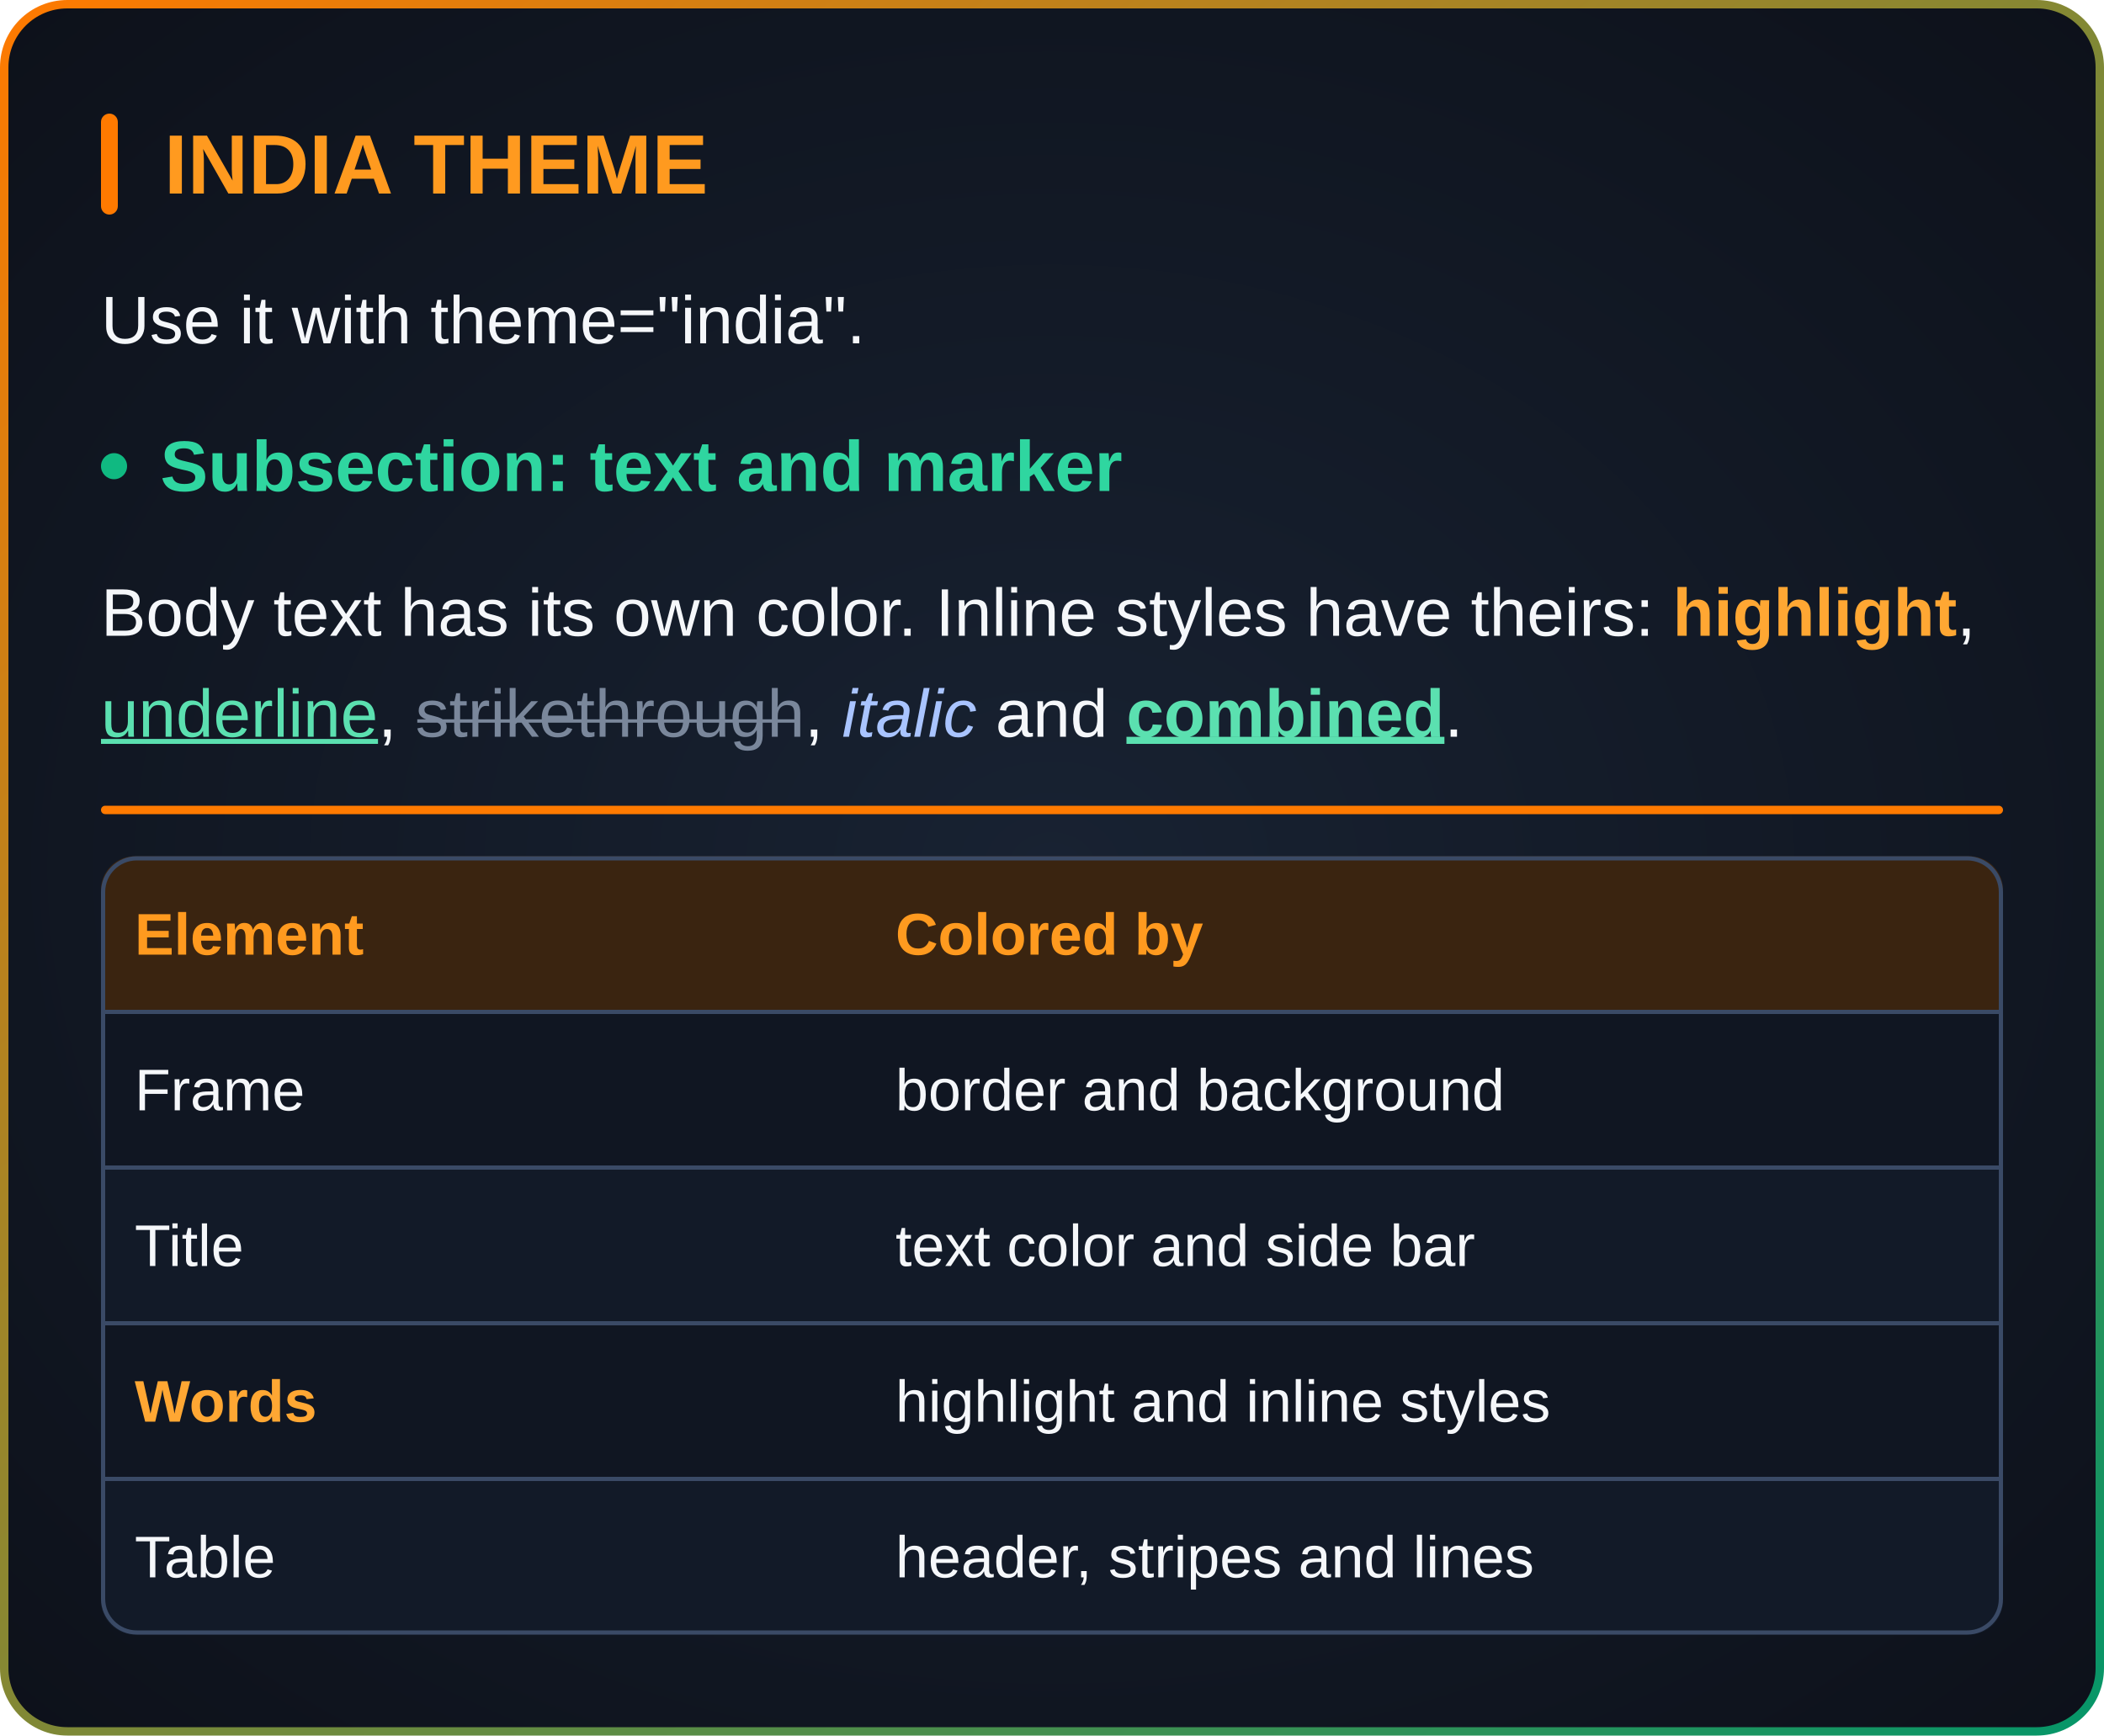
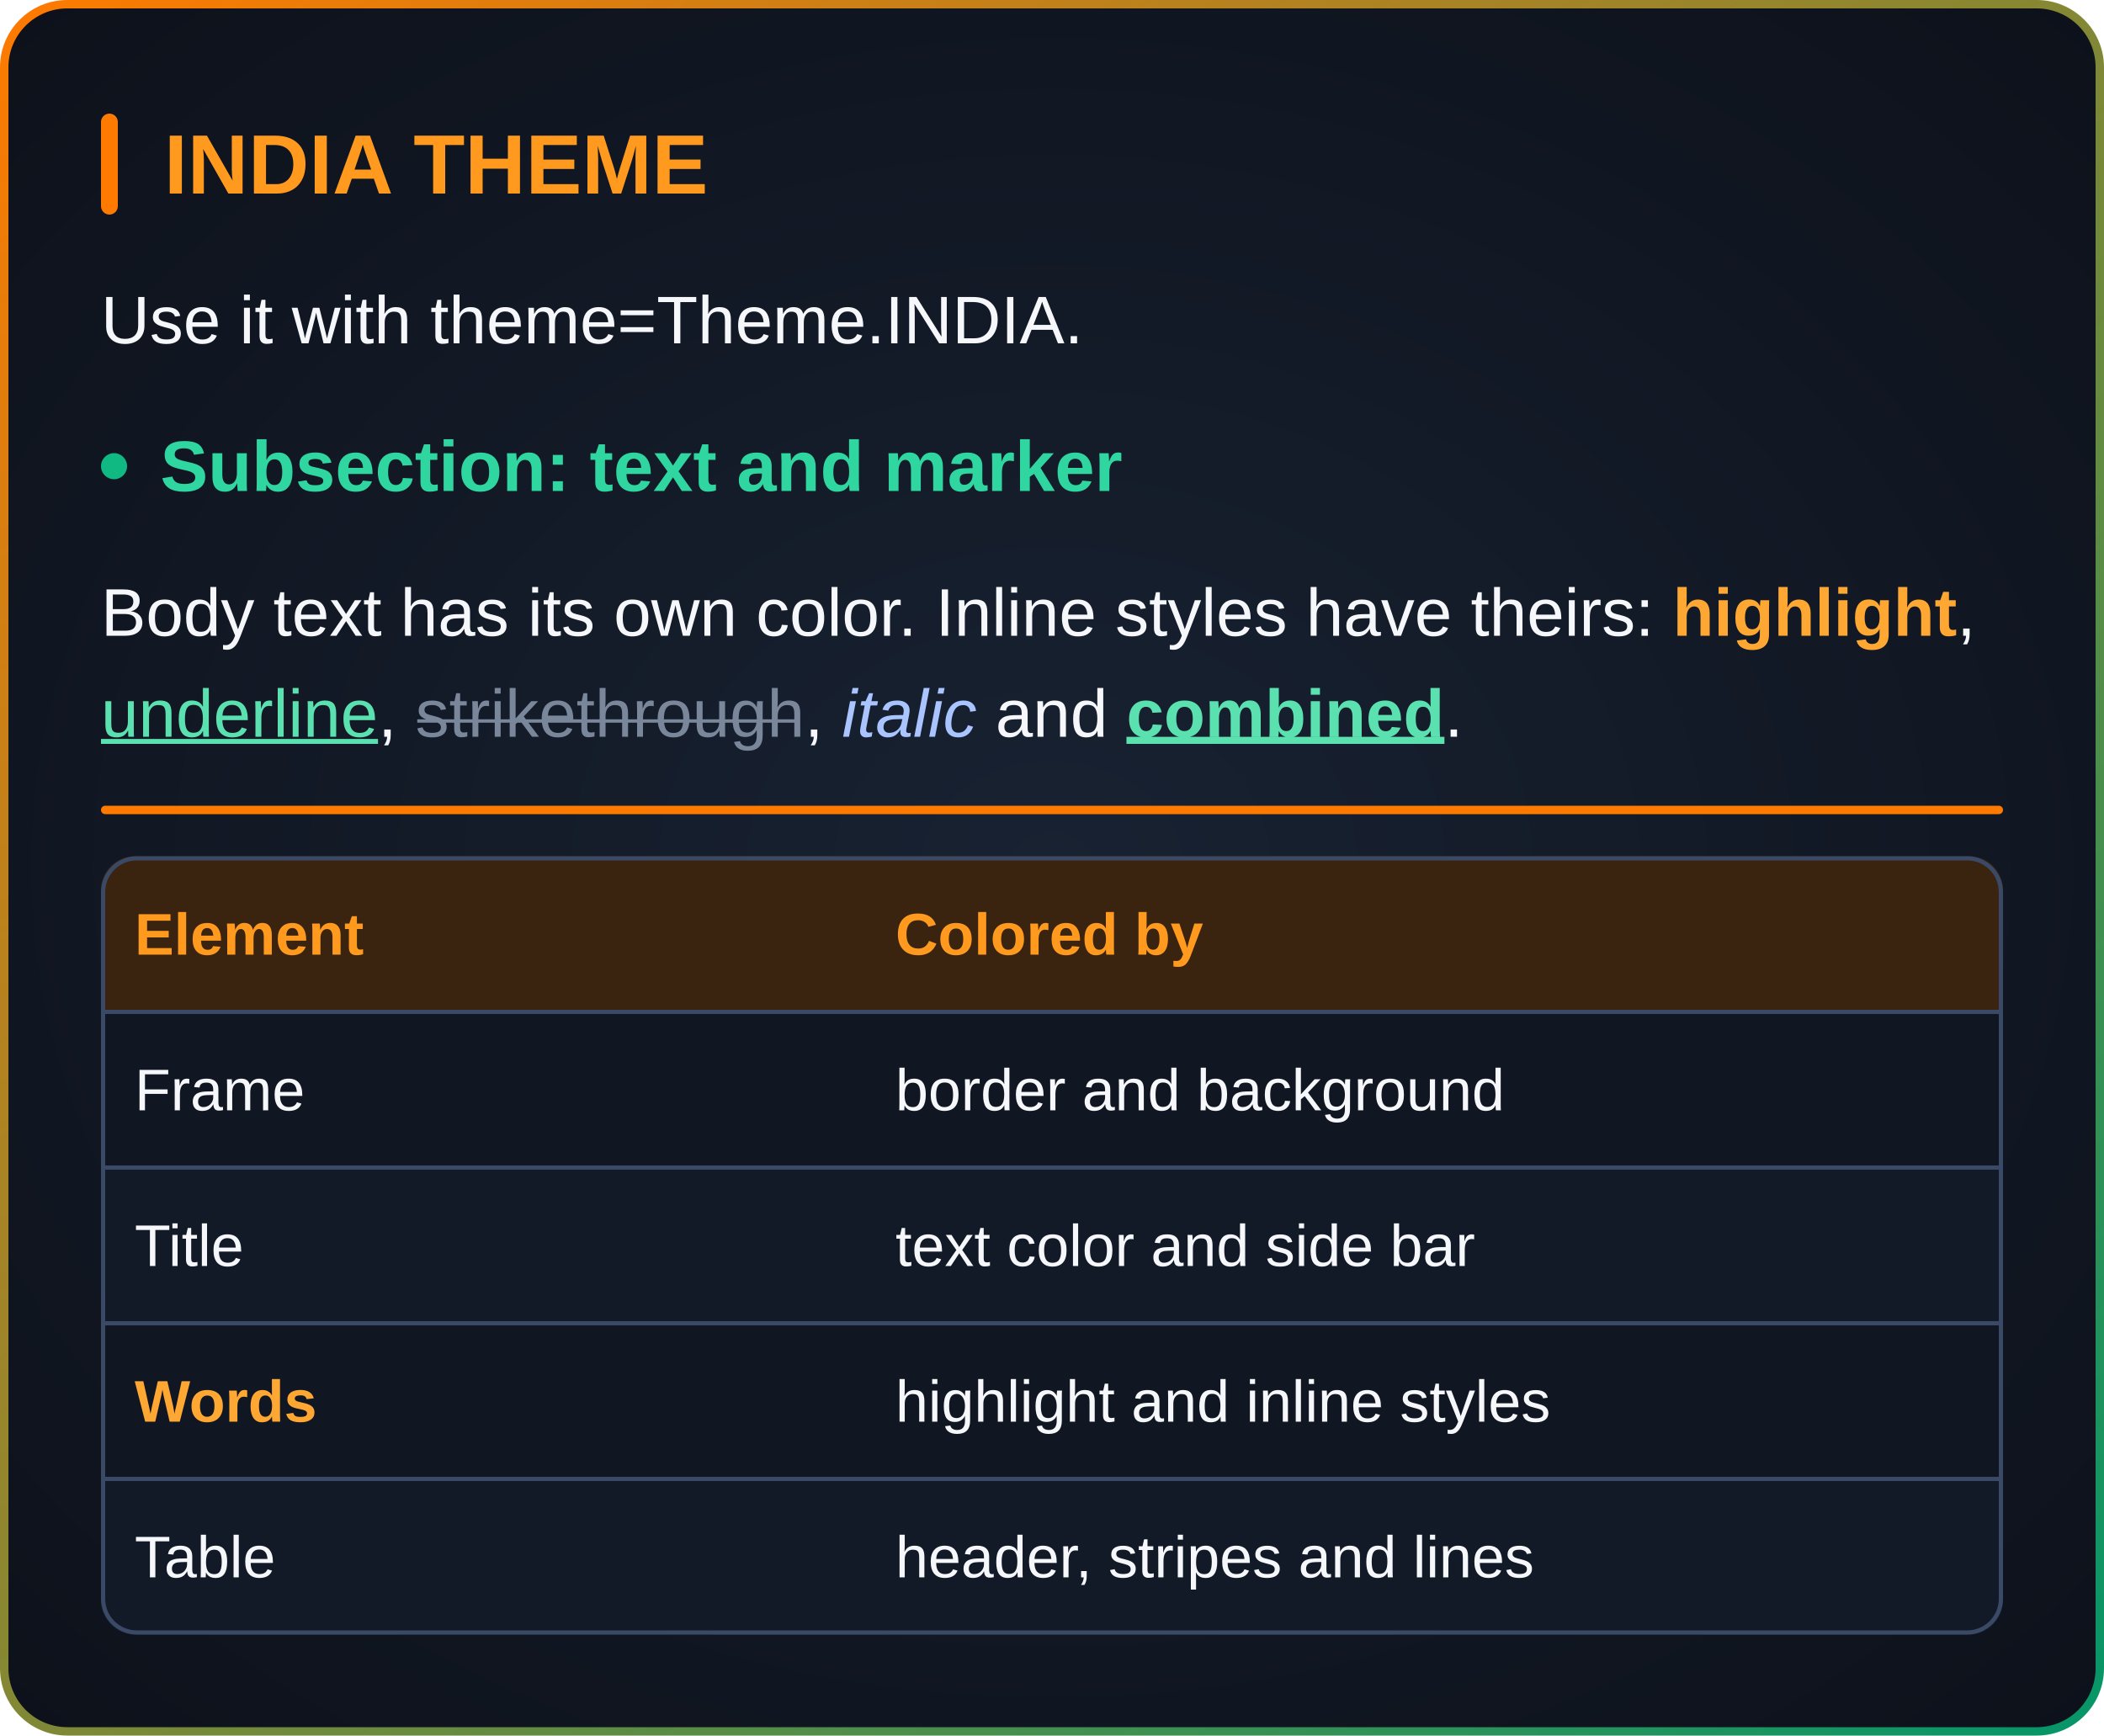
<svg xmlns="http://www.w3.org/2000/svg" width="500" height="412.5" viewBox="0 0 500 412.5">
  <style>
@keyframes entry {
  from { opacity: 0; transform: translateY(-24px); } to { opacity: 1; transform: none; }
}
.entry {
  animation: entry 0.8s ease-out both;
  transform-box: fill-box;
  transform-origin: center;
}
@media (prefers-reduced-motion: reduce) {
  .entry { animation: none; }
}
</style>
  <g class="entry">
    <defs>
      <radialGradient id="background" cx="0.5" cy="0.5" r="0.7">
        <stop offset="0" stop-color="#182232" />
        <stop offset="1" stop-color="#0D111A" />
      </radialGradient>
      <linearGradient id="border" x1="0" y1="0" x2="1" y2="1">
        <stop offset="0" stop-color="#FF7A00" />
        <stop offset="1" stop-color="#059669" />
      </linearGradient>
    </defs>
    <rect x="1" y="1" width="498" height="410.5" rx="15" fill="url(#background)" stroke="none" stroke-width="2" />
    <rect x="1" y="1" width="498" height="410.5" rx="15" fill="none" stroke="url(#border)" stroke-width="2" />
    <g font-family="Arial, Helvetica, sans-serif">
      <rect x="24.0" y="27.0" width="4" height="24.0" rx="2" fill="#FF7A00" />
      <text x="39.0" y="46.0" font-size="20" fill="#FF9A1F" font-weight="700">INDIA THEME</text>
-       <text x="24.0" y="81.6" font-size="16" fill="#F5F7FA">Use it with theme="india".</text>
+       <text x="24.0" y="81.6" font-size="16" fill="#F5F7FA">Use it with theme=Theme.INDIA.</text>
      <circle cx="27.1" cy="110.8" r="3.1" fill="#10B981" />
      <text x="38.1" y="116.7" font-size="17" fill="#2FD6A0" font-weight="700">Subsection: text and marker</text>
      <text x="24.0" y="151.1" font-size="16" fill="#F5F7FA">Body text has its own color. Inline styles have theirs: <tspan fill="#FFA733" font-weight="700">highlight</tspan>,</text>
      <text x="24.0" y="175.1" font-size="16" fill="#F5F7FA">
        <tspan fill="#5BE0B0" text-decoration="underline">underline</tspan>, <tspan fill="#7A879B" text-decoration="line-through">strikethrough</tspan>, <tspan fill="#A9C4FF" font-style="italic">italic</tspan> and <tspan fill="#5BE0B0" font-weight="700" text-decoration="underline">combined</tspan>.</text>
      <rect x="24.0" y="191.5" width="452.0" height="2" rx="1" fill="#FF7A00" />
      <clipPath id="table-clip-24-204">
        <rect x="24.0" y="203.5" width="452.0" height="185.0" rx="8" />
      </clipPath>
      <g clip-path="url(#table-clip-24-204)">
        <rect x="24.0" y="203.5" width="452.0" height="185.0" fill="#101622" />
        <rect x="24.0" y="203.5" width="452.0" height="37.0" fill="#3A2410" />
        <rect x="24.0" y="277.5" width="452.0" height="37.0" fill="#121A28" />
        <rect x="24.0" y="351.5" width="452.0" height="37.0" fill="#121A28" />
      </g>
      <line x1="24.0" y1="240.5" x2="476.0" y2="240.5" stroke="#3A4A66" stroke-width="1" />
      <line x1="24.0" y1="277.5" x2="476.0" y2="277.5" stroke="#3A4A66" stroke-width="1" />
      <line x1="24.0" y1="314.5" x2="476.0" y2="314.5" stroke="#3A4A66" stroke-width="1" />
      <line x1="24.0" y1="351.5" x2="476.0" y2="351.5" stroke="#3A4A66" stroke-width="1" />
      <text x="32.0" y="226.9" font-size="14" fill="#FF9A1F" font-weight="700">Element</text>
      <text x="212.8" y="226.9" font-size="14" fill="#FF9A1F" font-weight="700">Colored by</text>
      <text x="32.0" y="263.9" font-size="14" fill="#F5F7FA">Frame</text>
      <text x="212.8" y="263.9" font-size="14" fill="#F5F7FA">border and background</text>
      <text x="32.0" y="300.9" font-size="14" fill="#F5F7FA">Title</text>
      <text x="212.8" y="300.9" font-size="14" fill="#F5F7FA">text color and side bar</text>
      <text x="32.0" y="337.9" font-size="14" fill="#F5F7FA">
        <tspan fill="#FFA733" font-weight="700">Words</tspan>
      </text>
      <text x="212.8" y="337.9" font-size="14" fill="#F5F7FA">highlight and inline styles</text>
      <text x="32.0" y="374.9" font-size="14" fill="#F5F7FA">Table</text>
      <text x="212.8" y="374.9" font-size="14" fill="#F5F7FA">header, stripes and lines</text>
      <rect x="24.5" y="204.0" width="451.0" height="184.0" rx="8" fill="none" stroke="#3A4A66" stroke-width="1" />
    </g>
  </g>
</svg>
